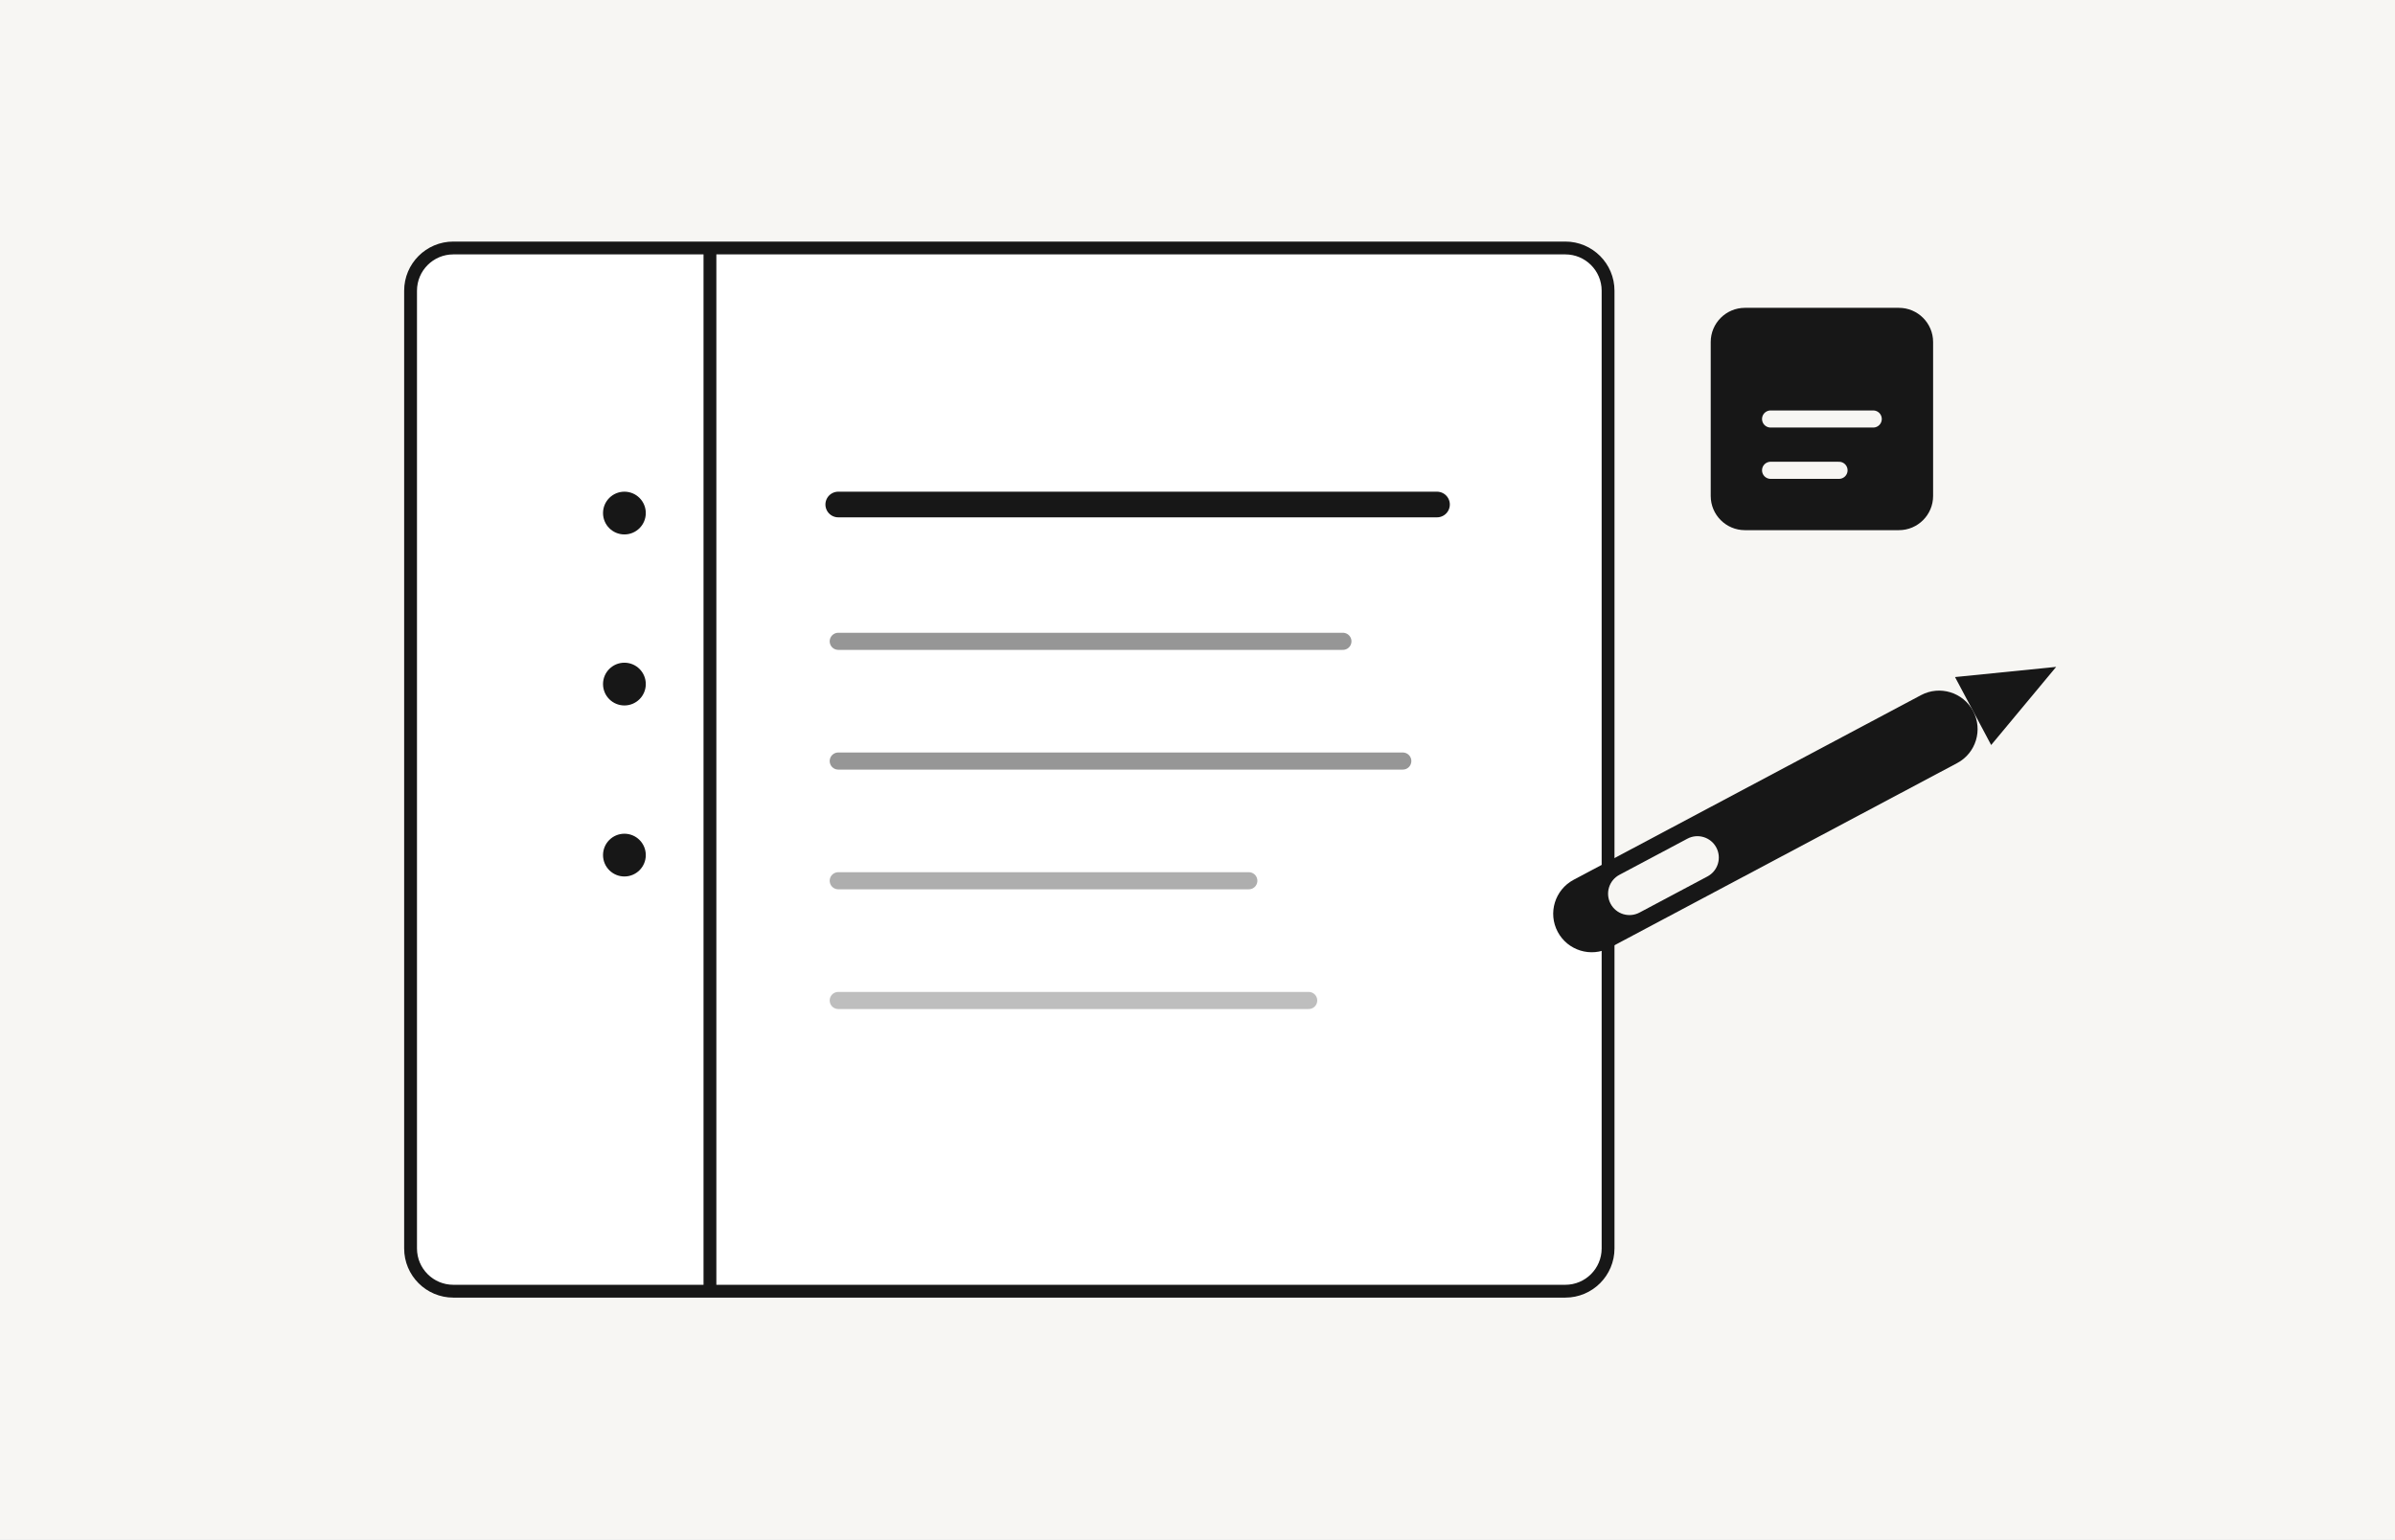
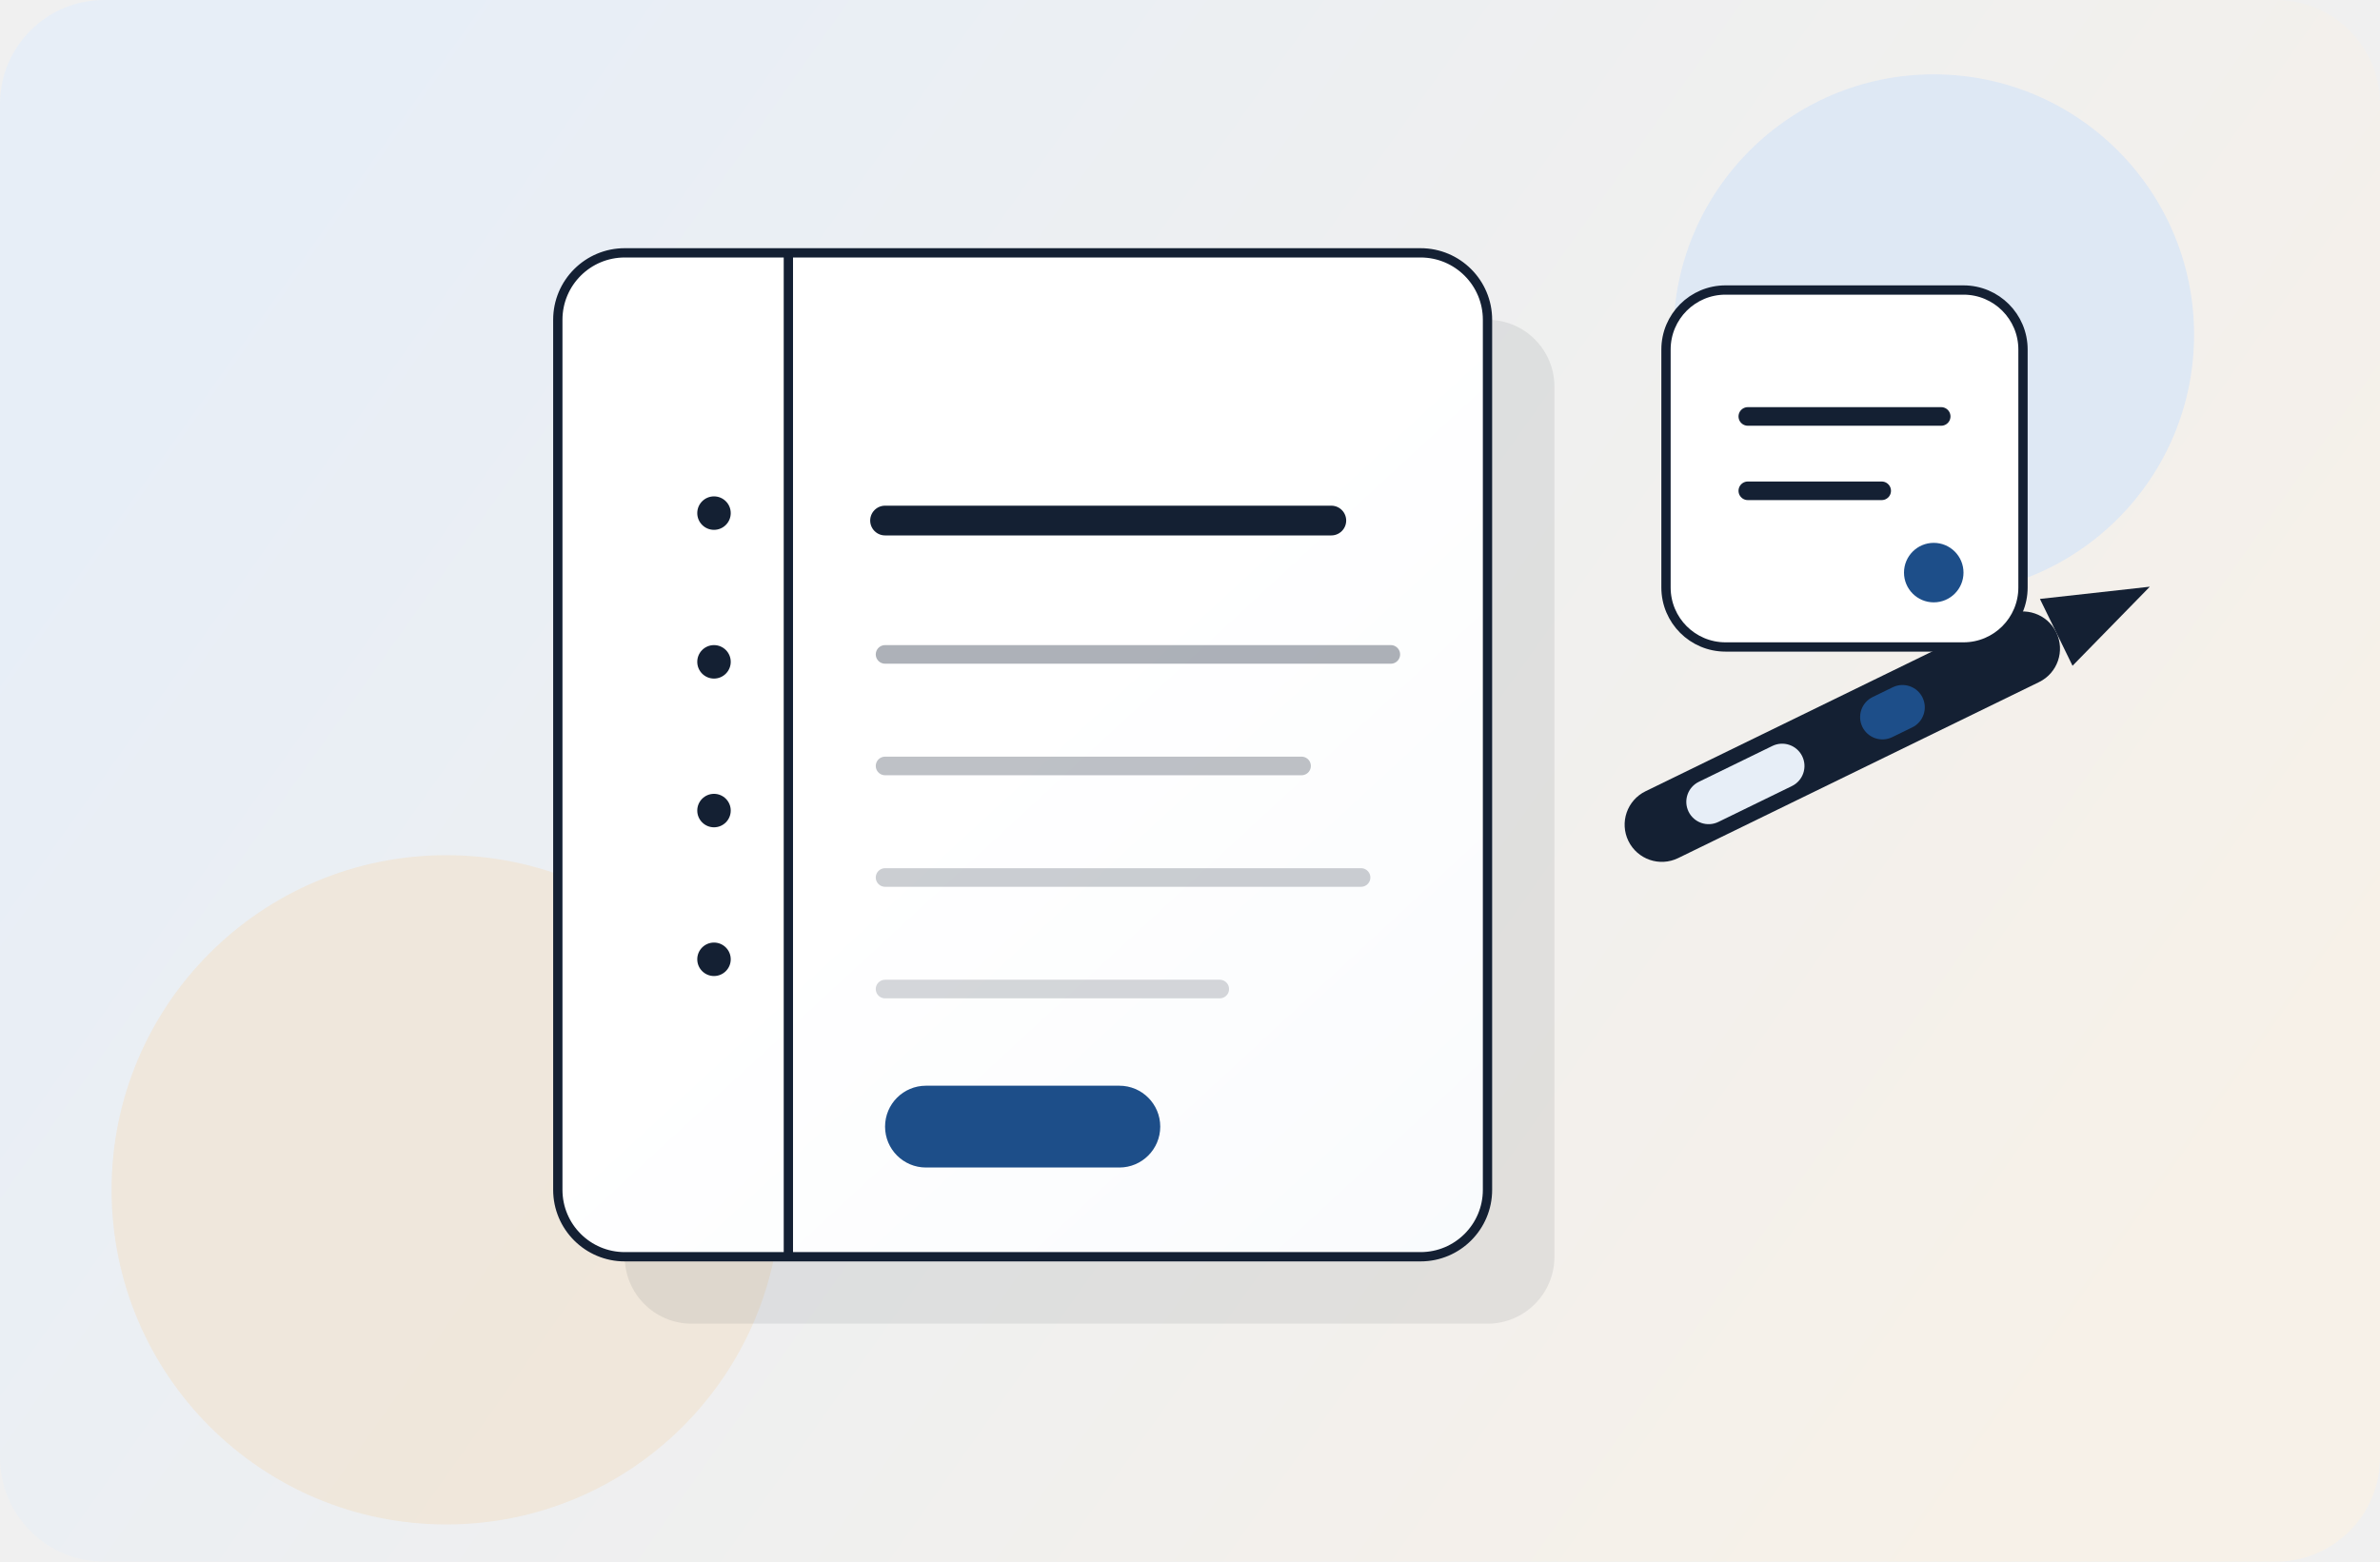
- <svg xmlns="http://www.w3.org/2000/svg" viewBox="0 0 560 360" fill="none" aria-hidden="true">
-   <rect width="560" height="360" fill="#F7F6F3" />
-   <rect x="96" y="58" width="280" height="244" rx="10" fill="#FFFFFF" stroke="#171717" stroke-width="3" />
-   <path d="M166 58v244" stroke="#171717" stroke-width="3" />
-   <circle cx="146" cy="120" r="5" fill="#171717" />
-   <circle cx="146" cy="160" r="5" fill="#171717" />
-   <circle cx="146" cy="200" r="5" fill="#171717" />
-   <path d="M196 118h140" stroke="#171717" stroke-width="6" stroke-linecap="round" />
-   <path d="M196 150h118" stroke="#171717" stroke-width="4" stroke-linecap="round" opacity=".45" />
-   <path d="M196 178h132" stroke="#171717" stroke-width="4" stroke-linecap="round" opacity=".45" />
-   <path d="M196 206h96" stroke="#171717" stroke-width="4" stroke-linecap="round" opacity=".35" />
-   <path d="M196 234h110" stroke="#171717" stroke-width="4" stroke-linecap="round" opacity=".28" />
-   <g transform="translate(360 210) rotate(-28)">
-     <rect x="0" y="0" width="110" height="18" rx="9" fill="#171717" />
-     <path d="M110 0 132 9 110 18Z" fill="#171717" />
-     <rect x="14" y="4" width="28" height="10" rx="5" fill="#F7F6F3" />
+ <svg xmlns="http://www.w3.org/2000/svg" viewBox="0 0 640 420" fill="none" aria-hidden="true">
+   <defs>
+     <linearGradient id="sky" x1="80" y1="40" x2="560" y2="380" gradientUnits="userSpaceOnUse">
+       <stop stop-color="#E7EEF7" />
+       <stop offset="1" stop-color="#F7F1E8" />
+     </linearGradient>
+     <linearGradient id="page" x1="180" y1="70" x2="420" y2="330" gradientUnits="userSpaceOnUse">
+       <stop stop-color="#FFFFFF" />
+       <stop offset="1" stop-color="#F4F7FB" />
+     </linearGradient>
+   </defs>
+   <rect width="640" height="420" rx="28" fill="url(#sky)" />
+   <circle cx="520" cy="90" r="70" fill="#DCE7F5" fill-opacity=".9" />
+   <circle cx="120" cy="320" r="90" fill="#F0E4D4" fill-opacity=".75" />
+   <g transform="translate(150 68)">
+     <rect x="18" y="18" width="250" height="270" rx="18" fill="#0F1720" opacity=".08" />
+     <rect width="250" height="270" rx="18" fill="url(#page)" stroke="#142033" stroke-width="2.5" />
+     <path d="M62 0v270" stroke="#142033" stroke-width="2.5" />
+     <circle cx="42" cy="70" r="4.5" fill="#142033" />
+     <circle cx="42" cy="110" r="4.5" fill="#142033" />
+     <circle cx="42" cy="150" r="4.5" fill="#142033" />
+     <circle cx="42" cy="190" r="4.5" fill="#142033" />
+     <path d="M88 72h120" stroke="#142033" stroke-width="8" stroke-linecap="round" />
+     <path d="M88 108h136" stroke="#142033" stroke-width="5" stroke-linecap="round" opacity=".35" />
+     <path d="M88 138h112" stroke="#142033" stroke-width="5" stroke-linecap="round" opacity=".28" />
+     <path d="M88 168h128" stroke="#142033" stroke-width="5" stroke-linecap="round" opacity=".22" />
+     <path d="M88 198h90" stroke="#142033" stroke-width="5" stroke-linecap="round" opacity=".18" />
+     <rect x="88" y="224" width="74" height="22" rx="11" fill="#1D4E89" />
  </g>
-   <rect x="400" y="72" width="52" height="52" rx="8" fill="#171717" />
-   <path d="M414 98h24M414 110h16" stroke="#F7F6F3" stroke-width="4" stroke-linecap="round" />
+   <g transform="translate(430 210) rotate(-26)">
+     <rect y="8" width="128" height="20" rx="10" fill="#142033" />
+     <path d="M128 8 156 18 128 28Z" fill="#142033" />
+     <rect x="18" y="12" width="34" height="12" rx="6" fill="#E7EEF7" />
+     <rect x="70" y="12" width="18" height="12" rx="6" fill="#1D4E89" />
+   </g>
+   <rect x="448" y="78" width="96" height="96" rx="16" fill="#FFFFFF" stroke="#142033" stroke-width="2.5" />
+   <path d="M470 112h52M470 132h36" stroke="#142033" stroke-width="5" stroke-linecap="round" />
+   <circle cx="520" cy="154" r="8" fill="#1D4E89" />
</svg>
